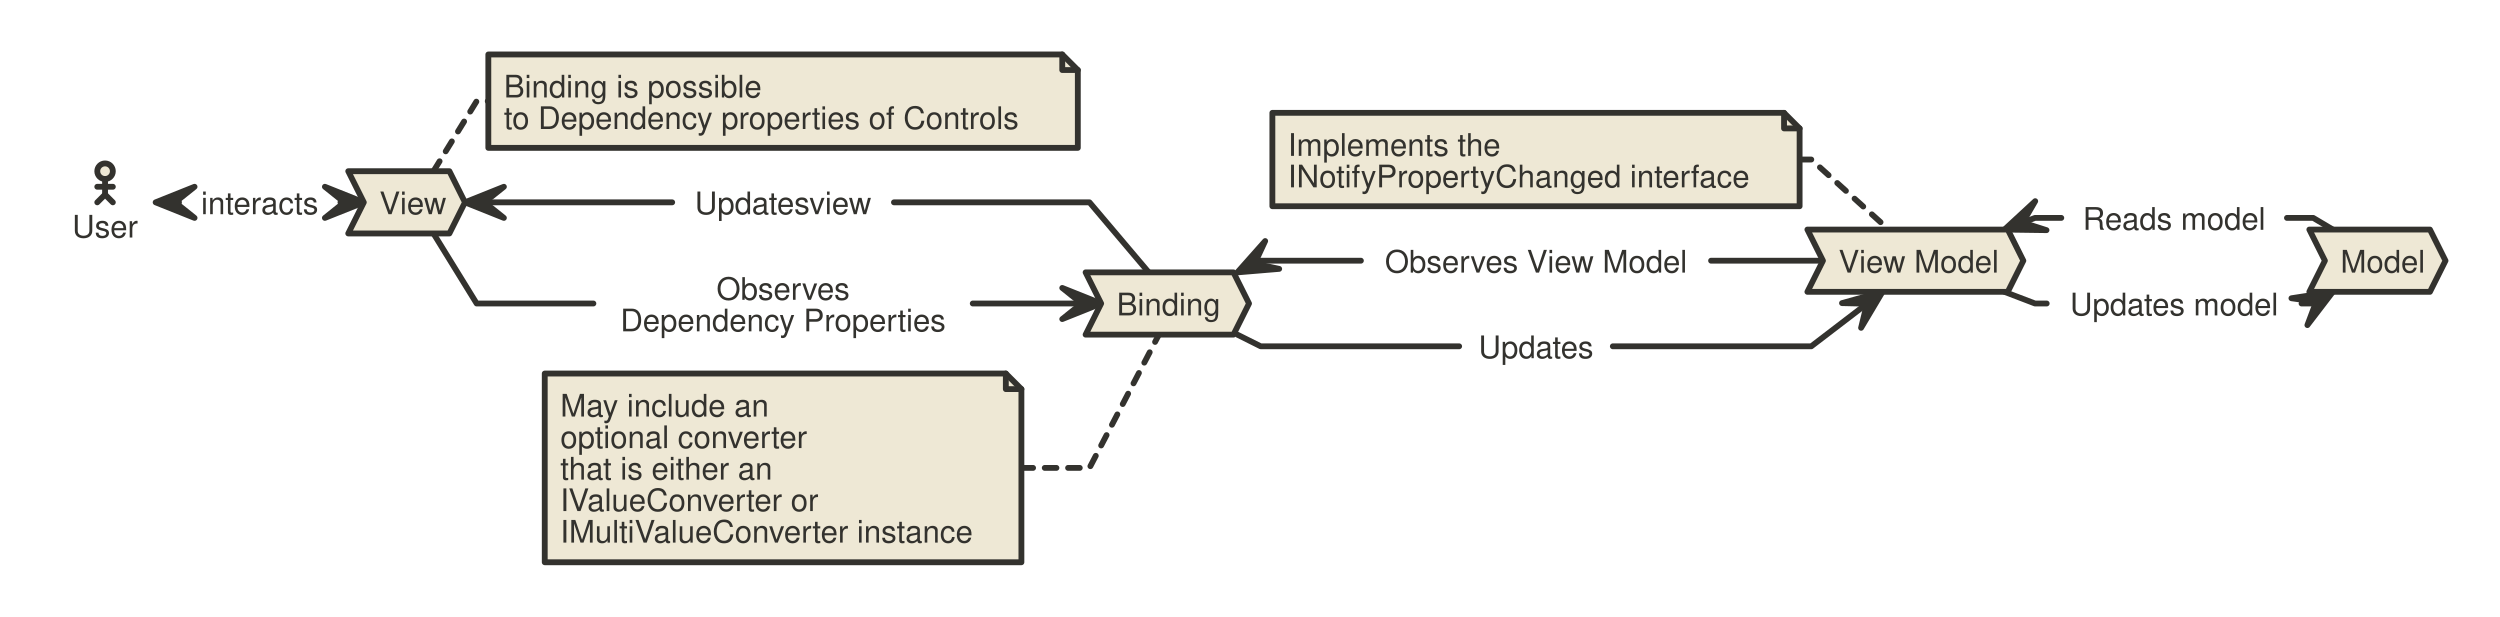
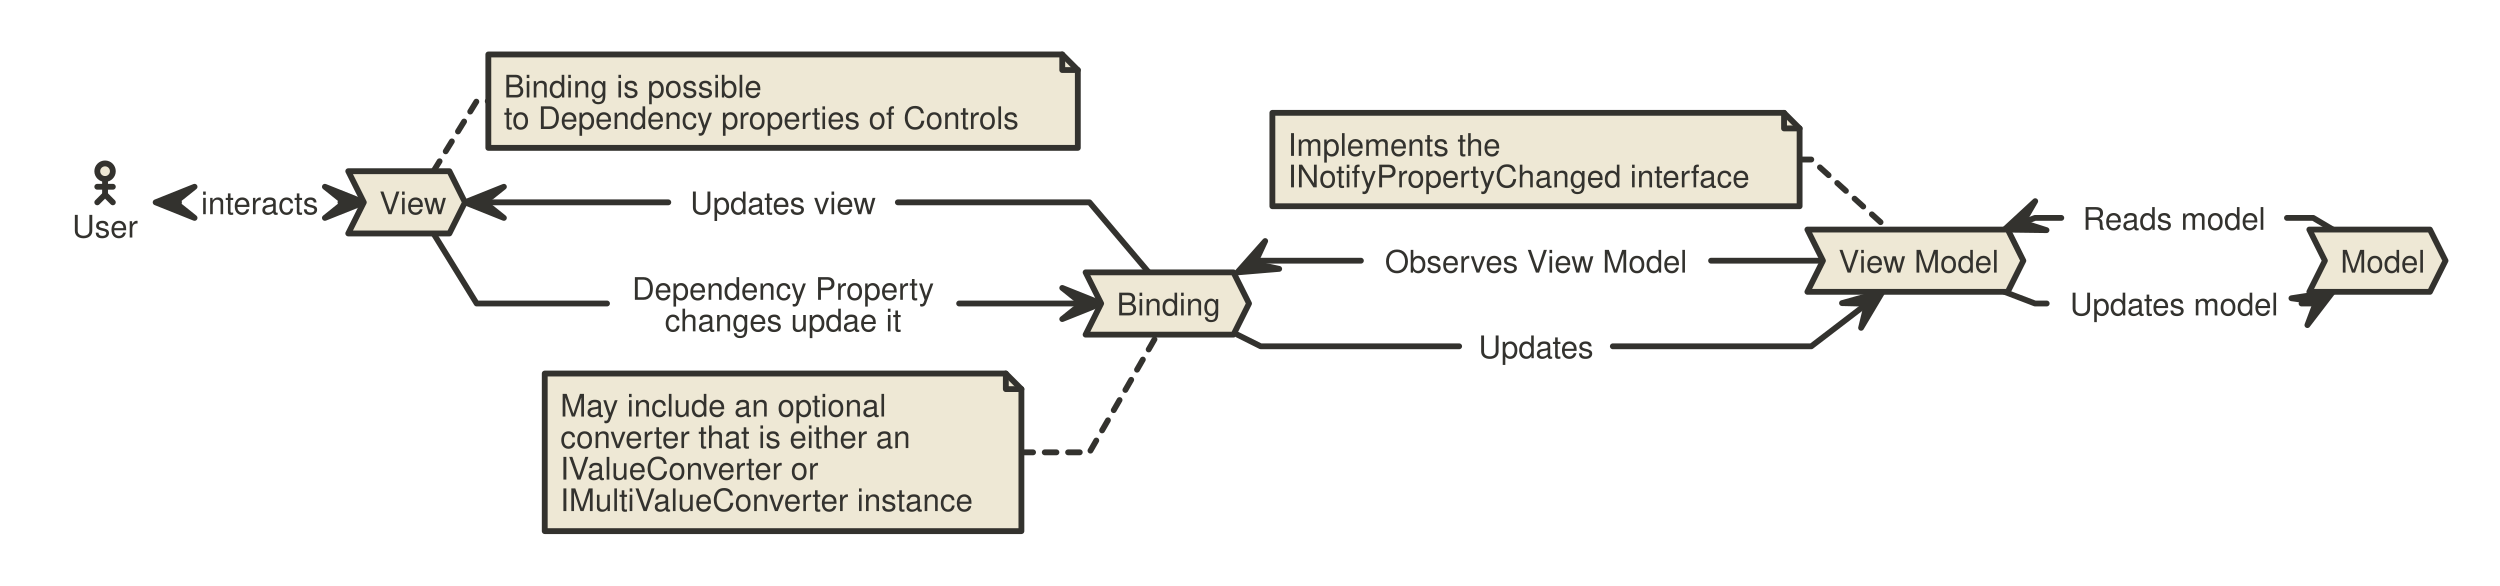
- <svg xmlns="http://www.w3.org/2000/svg" version="1.1" baseProfile="full" width="1285.0" height="317.0" viewbox="0 0 1285 317">
+ <svg xmlns="http://www.w3.org/2000/svg" version="1.1" baseProfile="full" width="1285.0" height="301.0" viewBox="0 0 1285 301">
  <g stroke-width="1.0" text-align="left" font="12pt Helvetica, Arial, sans-serif" font-size="12pt" font-family="Helvetica" font-weight="bold" font-style="normal">
    <g font-family="Helvetica" font-size="12pt" font-weight="bold" font-style="normal" stroke-width="3.0" stroke-linejoin="round" stroke-linecap="round" stroke="#33322E">
      <g stroke="transparent" fill="transparent">
-         <rect x="0.0" y="0.0" height="317.0" width="1285.0" stroke="none" />
+         <rect x="0.0" y="0.0" height="301.0" width="1285.0" stroke="none" />
      </g>
      <g transform="translate(8, 8)" fill="#33322E">
        <g transform="translate(20, 20)" fill="#33322E" font-family="Helvetica" font-size="12pt" font-weight="normal" font-style="normal">
          <path d="M62.0 76.0 L58 76 L64 76 L64.0 76.0 " fill="none" />
          <path d="M72.0 68.0 L62.0 76.0 L72.0 84.0 L52.0 76.0 Z" />
          <path d="M147.0 76.0 L153 76 L149 76 L149.0 76.0 " fill="none" />
          <path d="M139.0 84.0 L149.0 76.0 L139.0 68.0 L159.0 76.0 Z" />
          <g stroke-dasharray="6 6">
            <path d="M897.0 54.0 L903 54 L942.808 90 L942.8 90.0 " fill="none" />
          </g>
          <g stroke-dasharray="6 6">
            <path d="M194.8 60.0 L217 24 L223 24 L223.0 24.0 " fill="none" />
          </g>
-           <path d="M221.0 76.0 L217 76 L317.5 76 L317.5 76.0 " fill="none" />
+           <path d="M221.0 76.0 L217 76 L315.5 76 L315.5 76.0 " fill="none" />
          <path d="M231.0 68.0 L221.0 76.0 L231.0 84.0 L211.0 76.0 Z" />
-           <path d="M431.5 76.0 L532 76 L562.462 112 L562.5 112.0 " fill="none" />
+           <path d="M433.5 76.0 L532 76 L562.462 112 L562.5 112.0 " fill="none" />
          <path d="M616.9 107.5 L620 106 L671.5 106 L671.5 106.0 " fill="none" />
          <path d="M622.3 95.9 L616.9 107.5 L629.5 110.2 L608.0 112.0 Z" />
          <path d="M851.5 106.0 L903 106 L909 106 L909.0 106.0 " fill="none" />
-           <path d="M194.8 92.0 L217 128 L277 128 L277.0 128.0 " fill="none" />
-           <path d="M472.0 128.0 L532 128 L528 128 L528.0 128.0 " fill="none" />
+           <path d="M194.8 92.0 L217 128 L284 128 L284.0 128.0 " fill="none" />
+           <path d="M465.0 128.0 L532 128 L528 128 L528.0 128.0 " fill="none" />
          <path d="M518.0 136.0 L528.0 128.0 L518.0 120.0 L538.0 128.0 Z" />
          <path d="M608.0 144.0 L620 150 L722 150 L722.0 150.0 " fill="none" />
          <path d="M801.0 150.0 L903 150 L931.649 128.077 L931.6 128.1 " fill="none" />
          <path d="M928.6 140.5 L931.6 128.1 L918.8 127.8 L939.6 122.0 Z" />
          <path d="M1011.7 86.4 L1018 84 L1031.5 84 L1031.5 84.0 " fill="none" />
          <path d="M1018.1 75.4 L1011.7 86.4 L1023.9 90.3 L1002.3 90.0 Z" />
          <path d="M1147.5 84.0 L1161 84 L1171.091 90 L1171.1 90.0 " fill="none" />
          <path d="M1002.3 122.0 L1018 128 L1024 128 L1024.0 128.0 " fill="none" />
          <path d="M1155.0 128.0 L1161 128 L1162.496 127.111 L1162.5 127.1 " fill="none" />
          <path d="M1158.0 139.1 L1162.5 127.1 L1149.8 125.3 L1171.1 122.0 Z" />
          <g stroke-dasharray="6 6">
-             <path d="M497.0 212.5 L532 212.5 L567.669 144 L567.7 144.0 " fill="none" />
+             <path d="M497.0 204.5 L532 204.5 L566.797 144 L566.8 144.0 " fill="none" />
          </g>
          <g data-name="User">
            <g fill="#eee8d5" stroke="#33322E" data-name="User">
              <circle r="4.0" cx="26.0" cy="60.0" data-name="User" />
              <path d="M26.0 64.0 L26.0 72.0" fill="none" data-name="User" />
              <path d="M22.0 68.0 L30.0 68.0" fill="none" data-name="User" />
              <path d="M22.0 76.0 L26.0 72.0 L30.0 76.0" fill="none" data-name="User" />
            </g>
            <g transform="translate(0, 72)" font-family="Helvetica" font-size="12pt" font-weight="normal" font-style="normal" data-name="User">
              <g transform="translate(8, 8)" fill="#33322E" text-align="center" data-name="User">
                <text x="18.0" y="14.1" stroke="none" text-anchor="middle" data-name="User">User</text>
              </g>
            </g>
          </g>
          <g data-name="interacts">
            <g transform="translate(64, 60)" font-family="Helvetica" font-size="12pt" font-weight="normal" font-style="normal" data-name="interacts">
              <g transform="translate(8, 8)" fill="#33322E" text-align="center" data-name="interacts">
                <text x="33.5" y="14.1" stroke="none" text-anchor="middle" data-name="interacts">interacts</text>
              </g>
            </g>
          </g>
          <g data-name="View">
            <g fill="#eee8d5" stroke="#33322E" data-name="View">
              <path d="M151.0 60.0 L203.0 60.0 L211.0 76.0 L203.0 92.0 L151.0 92.0 L159.0 76.0 Z" data-name="View" />
            </g>
            <g transform="translate(159, 60)" font-family="Helvetica" font-size="12pt" font-weight="normal" font-style="normal" data-name="View">
              <g transform="translate(8, 8)" fill="#33322E" text-align="left" data-name="View">
                <text x="0.0" y="14.1" stroke="none" data-name="View">View</text>
              </g>
            </g>
          </g>
          <g data-name="View Model">
            <g fill="#eee8d5" stroke="#33322E" data-name="View Model">
              <path d="M901.0 90.0 L1004.0 90.0 L1012.0 106.0 L1004.0 122.0 L901.0 122.0 L909.0 106.0 Z" data-name="View Model" />
            </g>
            <g transform="translate(909, 90)" font-family="Helvetica" font-size="12pt" font-weight="normal" font-style="normal" data-name="View Model">
              <g transform="translate(8, 8)" fill="#33322E" text-align="left" data-name="View Model">
                <text x="0.0" y="14.1" stroke="none" data-name="View Model">View Model</text>
              </g>
            </g>
          </g>
          <g data-name="Model">
            <g fill="#eee8d5" stroke="#33322E" data-name="Model">
              <path d="M1159.0 90.0 L1221.0 90.0 L1229.0 106.0 L1221.0 122.0 L1159.0 122.0 L1167.0 106.0 Z" data-name="Model" />
            </g>
            <g transform="translate(1167, 90)" font-family="Helvetica" font-size="12pt" font-weight="normal" font-style="normal" data-name="Model">
              <g transform="translate(8, 8)" fill="#33322E" text-align="left" data-name="Model">
                <text x="0.0" y="14.1" stroke="none" data-name="Model">Model</text>
              </g>
            </g>
          </g>
          <g data-name="Implements the">
            <g fill="#eee8d5" stroke="#33322E" data-name="Implements the">
              <path d="M626.0 30.0 L889.0 30.0 L897.0 38.0 L897.0 78.0 L626.0 78.0 L626.0 30.0 Z" data-name="Implements the" />
              <path d="M889.0 30.0 L889.0 38.0 L897.0 38.0" fill="none" data-name="Implements the" />
            </g>
            <g transform="translate(626, 30)" font-family="Helvetica" font-size="12pt" font-weight="normal" font-style="normal" data-name="Implements the">
              <g transform="translate(8, 8)" fill="#33322E" text-align="left" data-name="Implements the">
                <text x="0.0" y="14.1" stroke="none" data-name="Implements the">Implements the</text>
                <text x="0.0" y="30.3" stroke="none" data-name="Implements the">INotifyPropertyChanged interface</text>
              </g>
            </g>
          </g>
          <g data-name="Binding is possible">
            <g fill="#eee8d5" stroke="#33322E" data-name="Binding is possible">
              <path d="M223.0 0.0 L518.0 0.0 L526.0 8.0 L526.0 48.0 L223.0 48.0 L223.0 0.0 Z" data-name="Binding is possible" />
              <path d="M518.0 0.0 L518.0 8.0 L526.0 8.0" fill="none" data-name="Binding is possible" />
            </g>
            <g transform="translate(223, 0)" font-family="Helvetica" font-size="12pt" font-weight="normal" font-style="normal" data-name="Binding is possible">
              <g transform="translate(8, 8)" fill="#33322E" text-align="left" data-name="Binding is possible">
                <text x="0.0" y="14.1" stroke="none" data-name="Binding is possible">Binding is possible</text>
                <text x="0.0" y="30.3" stroke="none" data-name="Binding is possible">to Dependency properties of Controls</text>
              </g>
            </g>
          </g>
          <g data-name="Binding">
            <g fill="#eee8d5" stroke="#33322E" data-name="Binding">
              <path d="M530.0 112.0 L606.0 112.0 L614.0 128.0 L606.0 144.0 L530.0 144.0 L538.0 128.0 Z" data-name="Binding" />
            </g>
            <g transform="translate(538, 112)" font-family="Helvetica" font-size="12pt" font-weight="normal" font-style="normal" data-name="Binding">
              <g transform="translate(8, 8)" fill="#33322E" text-align="left" data-name="Binding">
                <text x="0.0" y="14.1" stroke="none" data-name="Binding">Binding</text>
              </g>
            </g>
          </g>
-           <g data-name="Updatesview">
-             <g transform="translate(317.5, 60)" font-family="Helvetica" font-size="12pt" font-weight="normal" font-style="normal" data-name="Updatesview">
-               <g transform="translate(8, 8)" fill="#33322E" text-align="center" data-name="Updatesview">
-                 <text x="49.0" y="14.1" stroke="none" text-anchor="middle" data-name="Updatesview">Updatesview</text>
+           <g data-name="Updates view">
+             <g transform="translate(315.5, 60)" font-family="Helvetica" font-size="12pt" font-weight="normal" font-style="normal" data-name="Updates view">
+               <g transform="translate(8, 8)" fill="#33322E" text-align="center" data-name="Updates view">
+                 <text x="51.0" y="14.1" stroke="none" text-anchor="middle" data-name="Updates view">Updates view</text>
              </g>
            </g>
          </g>
          <g data-name="Observes View Model">
            <g transform="translate(671.5, 90)" font-family="Helvetica" font-size="12pt" font-weight="normal" font-style="normal" data-name="Observes View Model">
              <g transform="translate(8, 8)" fill="#33322E" text-align="center" data-name="Observes View Model">
                <text x="82.0" y="14.1" stroke="none" text-anchor="middle" data-name="Observes View Model">Observes View Model</text>
              </g>
            </g>
          </g>
-           <g data-name="Observes">
-             <g transform="translate(277, 104)" font-family="Helvetica" font-size="12pt" font-weight="normal" font-style="normal" data-name="Observes">
-               <g transform="translate(8, 8)" fill="#33322E" text-align="center" data-name="Observes">
-                 <text x="89.5" y="14.1" stroke="none" text-anchor="middle" data-name="Observes">Observes</text>
-                 <text x="89.5" y="30.3" stroke="none" text-anchor="middle" data-name="Observes">Dependency Properties</text>
+           <g data-name="Dependency Property">
+             <g transform="translate(284, 104)" font-family="Helvetica" font-size="12pt" font-weight="normal" font-style="normal" data-name="Dependency Property">
+               <g transform="translate(8, 8)" fill="#33322E" text-align="center" data-name="Dependency Property">
+                 <text x="82.5" y="14.1" stroke="none" text-anchor="middle" data-name="Dependency Property">Dependency Property</text>
+                 <text x="82.5" y="30.3" stroke="none" text-anchor="middle" data-name="Dependency Property">changes updae it</text>
              </g>
            </g>
          </g>
          <g data-name="Updates">
            <g transform="translate(722, 134)" font-family="Helvetica" font-size="12pt" font-weight="normal" font-style="normal" data-name="Updates">
              <g transform="translate(8, 8)" fill="#33322E" text-align="center" data-name="Updates">
                <text x="31.5" y="14.1" stroke="none" text-anchor="middle" data-name="Updates">Updates</text>
              </g>
            </g>
          </g>
          <g data-name="Reads model">
            <g transform="translate(1031.5, 68)" font-family="Helvetica" font-size="12pt" font-weight="normal" font-style="normal" data-name="Reads model">
              <g transform="translate(8, 8)" fill="#33322E" text-align="center" data-name="Reads model">
                <text x="50.0" y="14.1" stroke="none" text-anchor="middle" data-name="Reads model">Reads model</text>
              </g>
            </g>
          </g>
          <g data-name="Updates model">
            <g transform="translate(1024, 112)" font-family="Helvetica" font-size="12pt" font-weight="normal" font-style="normal" data-name="Updates model">
              <g transform="translate(8, 8)" fill="#33322E" text-align="center" data-name="Updates model">
                <text x="57.5" y="14.1" stroke="none" text-anchor="middle" data-name="Updates model">Updates model</text>
              </g>
            </g>
          </g>
-           <g data-name="May include an">
-             <g fill="#eee8d5" stroke="#33322E" data-name="May include an">
-               <path d="M252.0 164.0 L489.0 164.0 L497.0 172.0 L497.0 261.0 L252.0 261.0 L252.0 164.0 Z" data-name="May include an" />
-               <path d="M489.0 164.0 L489.0 172.0 L497.0 172.0" fill="none" data-name="May include an" />
+           <g data-name="May include an optional">
+             <g fill="#eee8d5" stroke="#33322E" data-name="May include an optional">
+               <path d="M252.0 164.0 L489.0 164.0 L497.0 172.0 L497.0 245.0 L252.0 245.0 L252.0 164.0 Z" data-name="May include an optional" />
+               <path d="M489.0 164.0 L489.0 172.0 L497.0 172.0" fill="none" data-name="May include an optional" />
            </g>
-             <g transform="translate(252, 164)" font-family="Helvetica" font-size="12pt" font-weight="normal" font-style="normal" data-name="May include an">
-               <g transform="translate(8, 8)" fill="#33322E" text-align="left" data-name="May include an">
-                 <text x="0.0" y="14.1" stroke="none" data-name="May include an">May include an</text>
-                 <text x="0.0" y="30.3" stroke="none" data-name="May include an">optional converter</text>
-                 <text x="0.0" y="46.5" stroke="none" data-name="May include an">that is either an</text>
-                 <text x="0.0" y="62.7" stroke="none" data-name="May include an">IValueConverter or</text>
-                 <text x="0.0" y="78.9" stroke="none" data-name="May include an">IMultiValueConverter instance</text>
+             <g transform="translate(252, 164)" font-family="Helvetica" font-size="12pt" font-weight="normal" font-style="normal" data-name="May include an optional">
+               <g transform="translate(8, 8)" fill="#33322E" text-align="left" data-name="May include an optional">
+                 <text x="0.0" y="14.1" stroke="none" data-name="May include an optional">May include an optional</text>
+                 <text x="0.0" y="30.3" stroke="none" data-name="May include an optional">converter that is either an</text>
+                 <text x="0.0" y="46.5" stroke="none" data-name="May include an optional">IValueConverter or</text>
+                 <text x="0.0" y="62.7" stroke="none" data-name="May include an optional">IMultiValueConverter instance</text>
              </g>
            </g>
          </g>
        </g>
      </g>
    </g>
  </g>
</svg>
